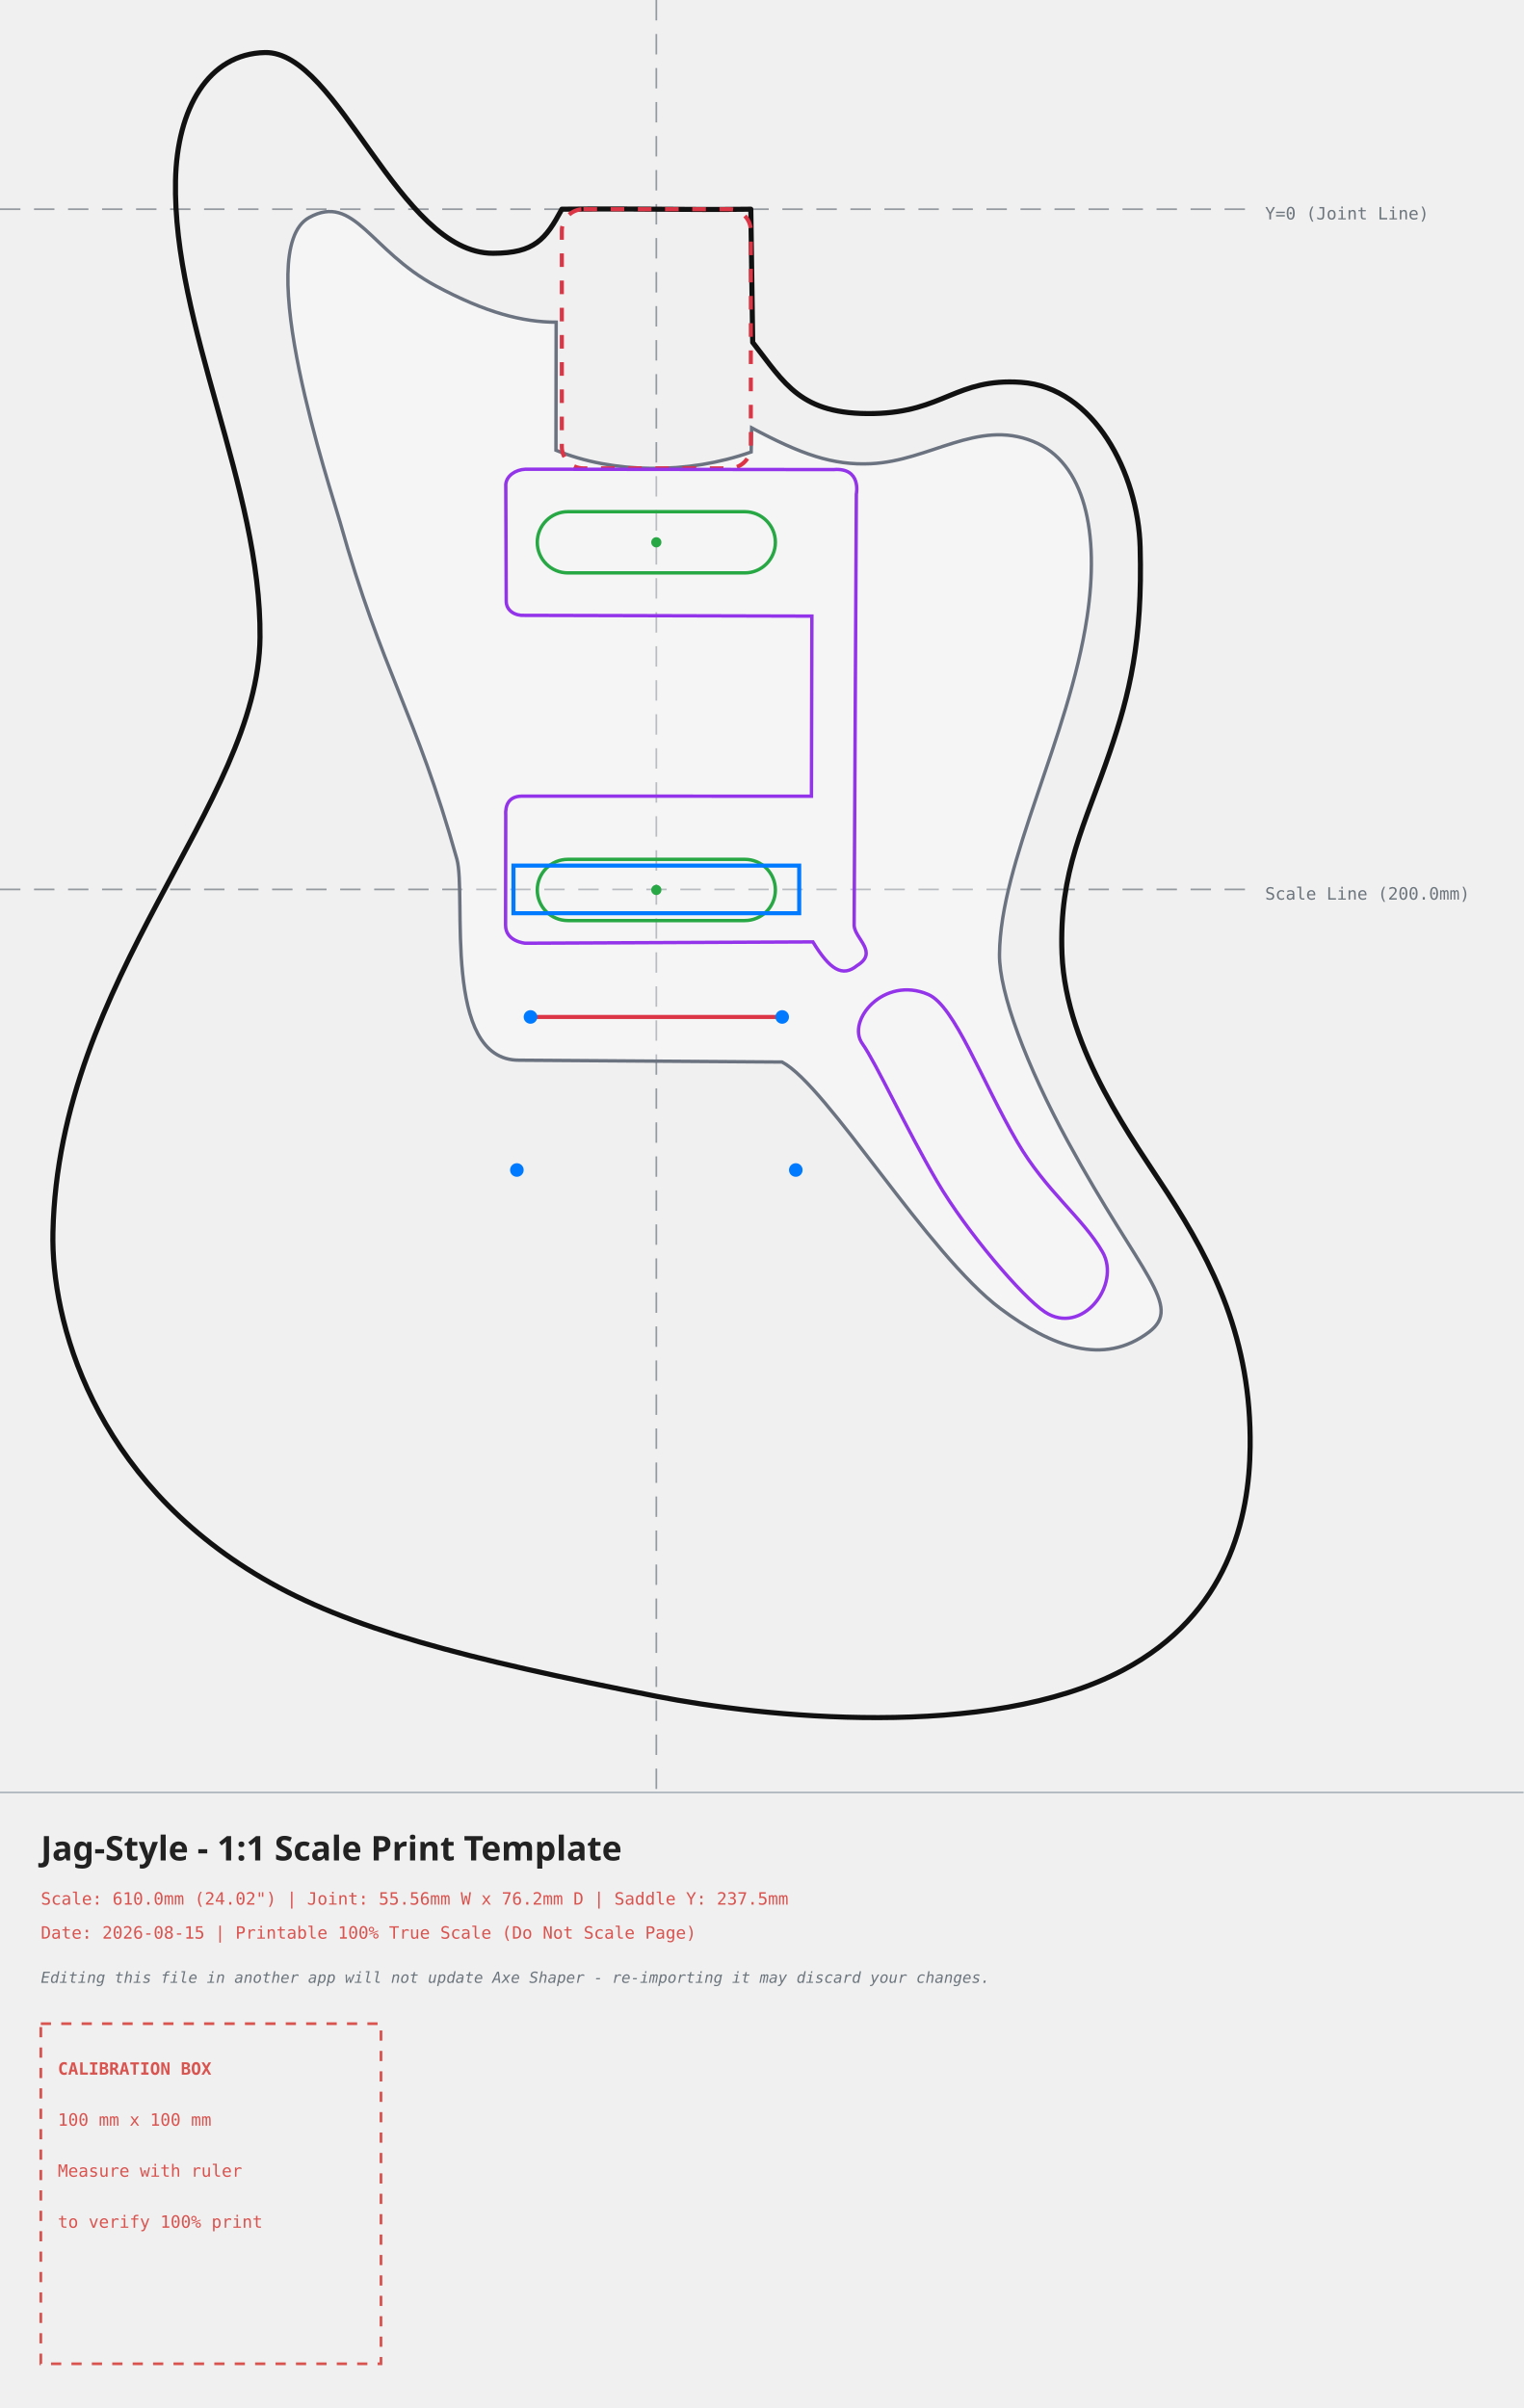
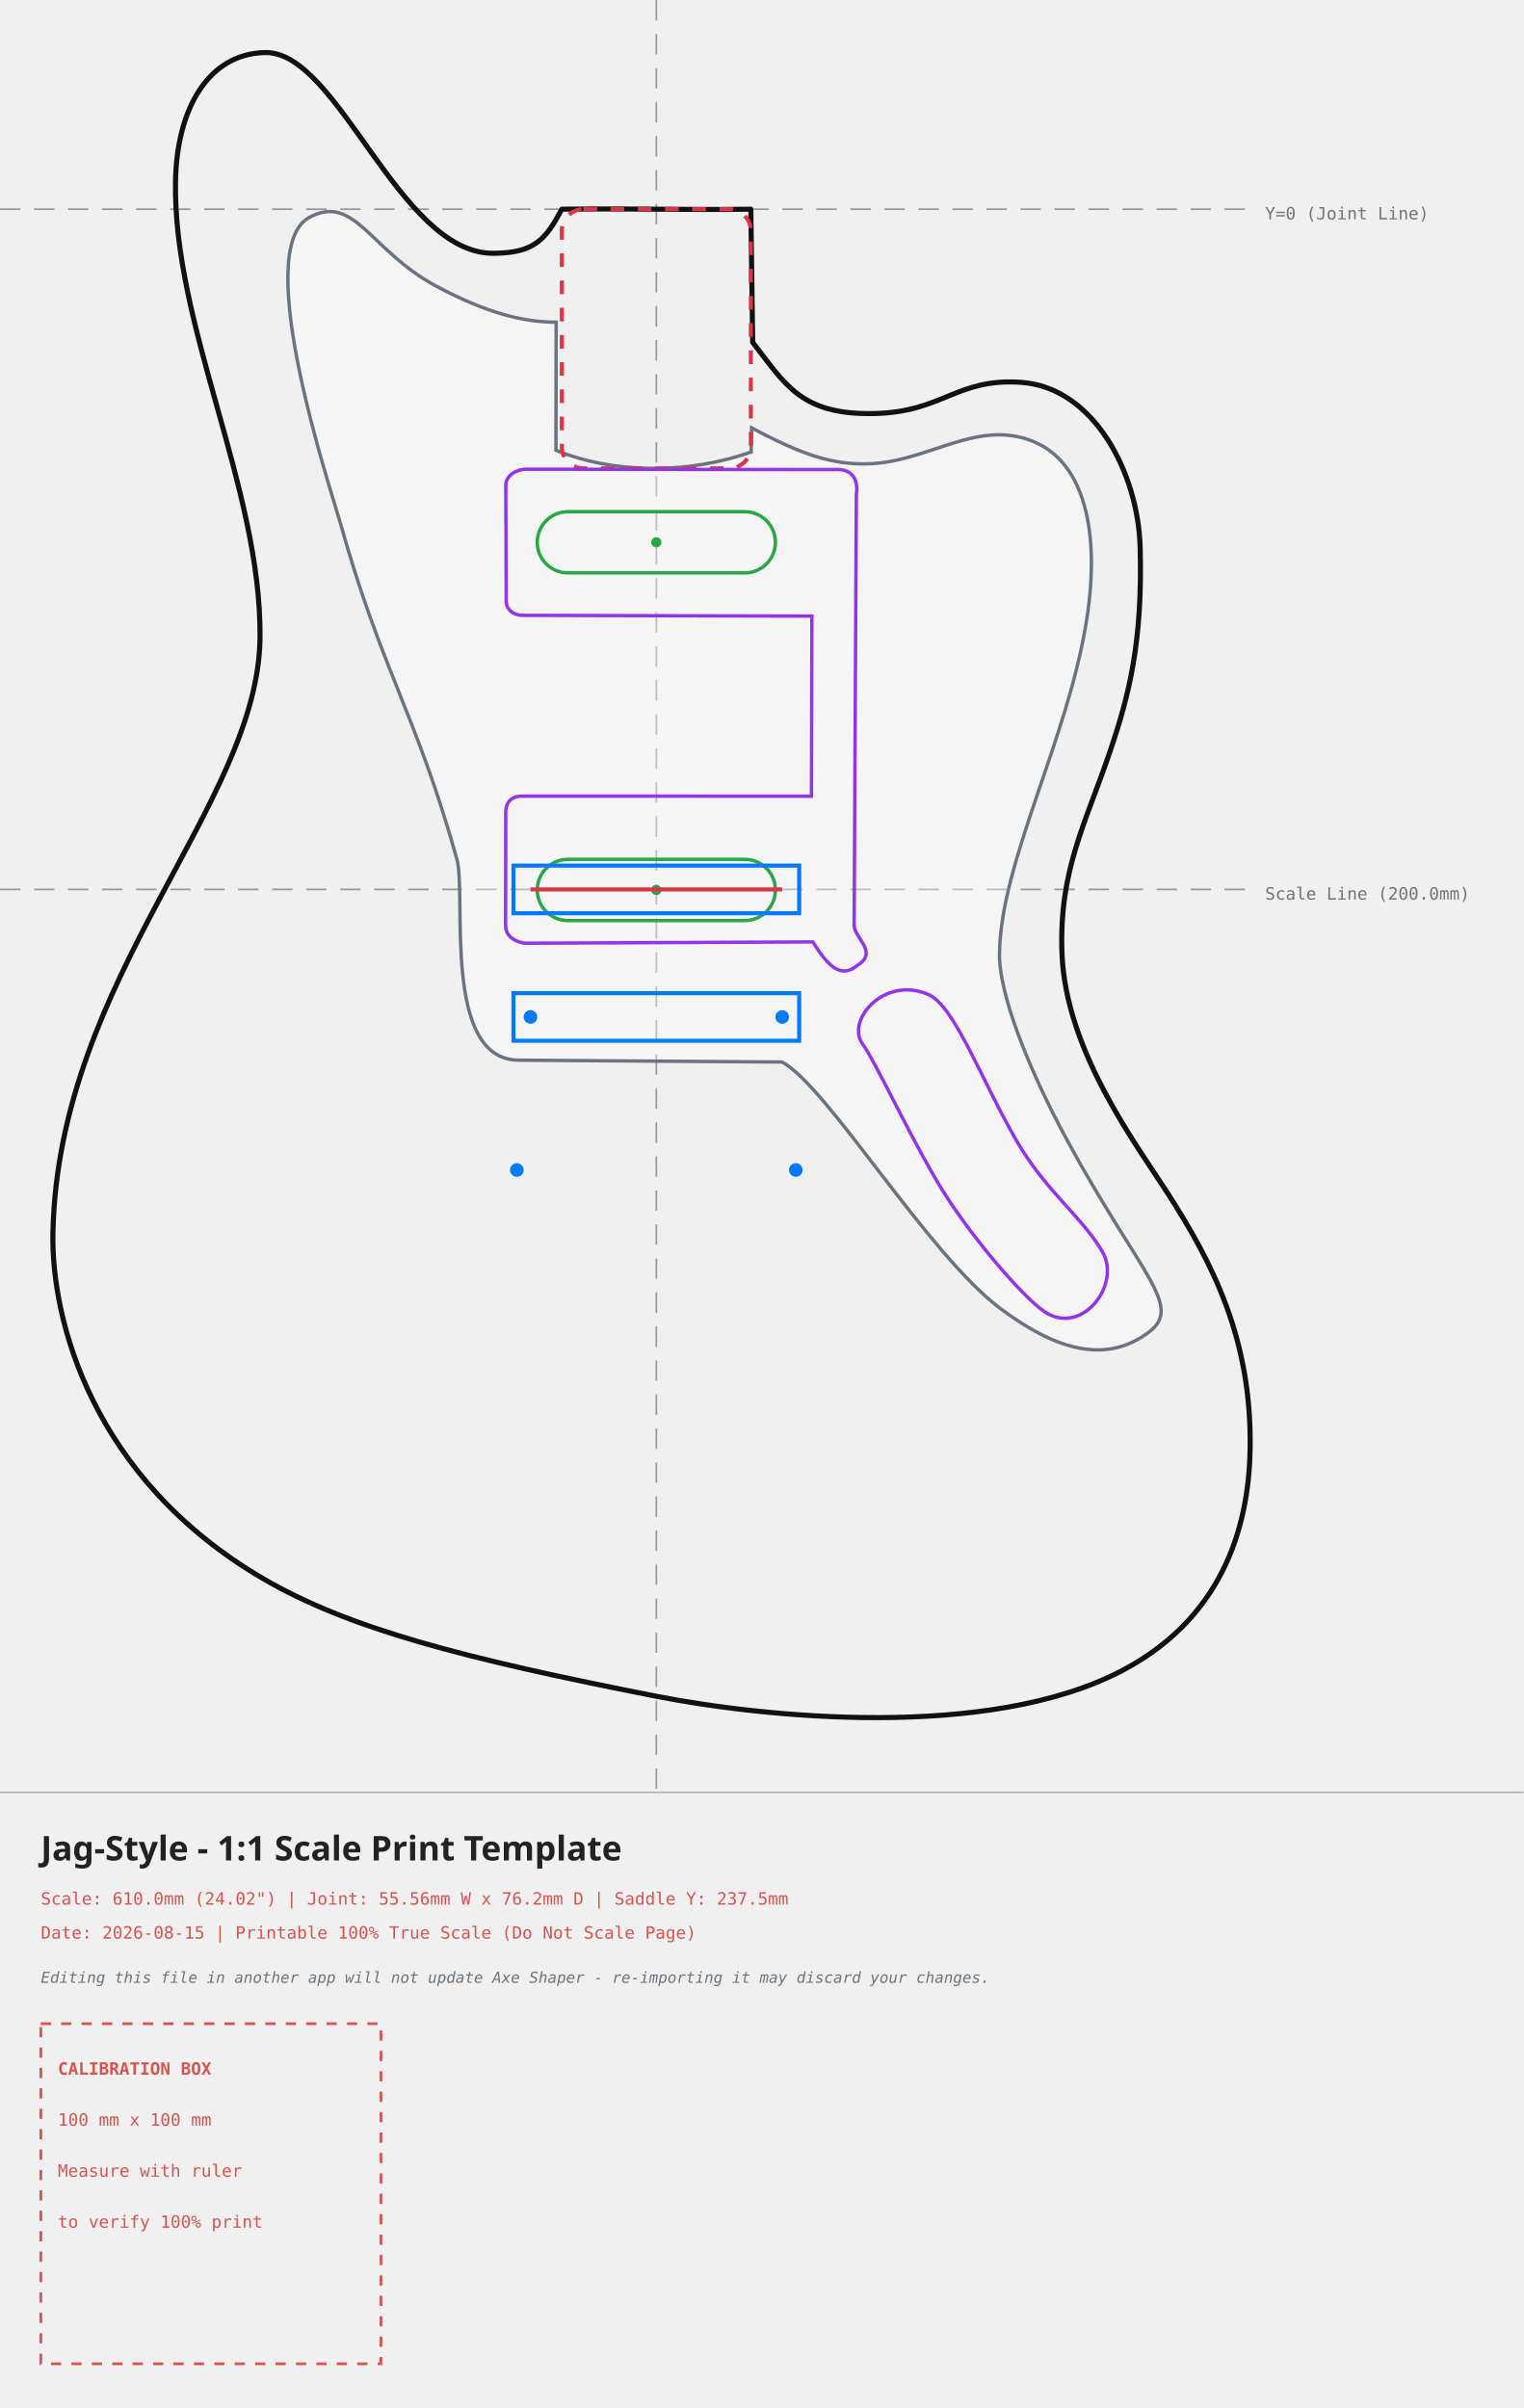
<svg xmlns="http://www.w3.org/2000/svg" width="447.91mm" height="708.01mm" viewBox="-192.95 -61.51 447.91 708.01">
  <style>
    .body-line { fill: none; stroke: #111111; stroke-width: 1.5; stroke-linecap: round; stroke-linejoin: round; }
    .neck-pocket { fill: none; stroke: #dc3545; stroke-width: 1.2; stroke-dasharray: 4,4; }
    .pickup-rout { fill: none; stroke: #28a745; stroke-width: 1.0; }
    .bridge-rout { fill: none; stroke: #007bff; stroke-width: 1.2; }
    .back-route { fill: none; stroke: #9333ea; stroke-width: 1.0; stroke-dasharray: 3,3; }
    .front-route { fill: none; stroke: #9333ea; stroke-width: 1.0; }
    .pickguard { fill: #ffffff; fill-opacity: 0.35; stroke: #6b7280; stroke-width: 1.0; }
    .center-axis { fill: none; stroke: #6c757d; stroke-width: 0.5; stroke-dasharray: 6,4; opacity: 0.7; }
    .calibration-box { fill: none; stroke: #d9534f; stroke-width: 0.8; stroke-dasharray: 3,3; }
    .band-rule { fill: none; stroke: #adb5bd; stroke-width: 0.5; }
    .text-label { font-family: monospace, sans-serif; font-size: 5px; fill: #d9534f; }
    .disclaimer-label { font-family: monospace, sans-serif; font-size: 4.5px; font-style: italic; fill: #6c757d; }
    .axis-label { font-family: monospace, sans-serif; font-size: 5px; fill: #6c757d; }
    .title-label { font-family: sans-serif; font-size: 10px; font-weight: bold; fill: #222222; }
  </style>
  <g>
    <line x1="0" y1="-61.51" x2="0" y2="465.50" class="center-axis" />
    <line x1="-192.95" y1="0" x2="174.96" y2="0" class="center-axis" />
    <text x="178.96" y="3" class="axis-label">Y=0 (Joint Line)</text>
    <line x1="-192.95" y1="200.00" x2="174.96" y2="200.00" class="center-axis" stroke="#007bff" />
    <text x="178.96" y="203.00" class="axis-label" fill="#007bff">Scale Line (200.0mm)</text>
    <path d="M -27.78 0.00 C -32.53 8.85, -35.77 12.93, -47.98 12.96 C -75.74 13.01, -93.44 -46.51, -115.04 -46.06 C -131.68 -45.72, -140.94 -29.59, -141.35 -8.38 C -142.20 34.23, -116.13 81.86, -116.51 125.87 C -116.93 175.07, -175.76 225.71, -177.39 300.85 C -177.95 326.50, -165.92 373.15, -115.76 402.55 C -90.55 417.33, -56.43 426.17, 0.04 437.24 C 30.77 443.26, 97.55 450.50, 137.18 429.55 C 168.35 413.07, 174.32 384.44, 174.57 363.96 C 174.96 332.20, 163.62 310.01, 150.36 289.39 C 140.88 274.66, 120.39 247.40, 119.26 218.98 C 118.30 194.54, 126.09 180.91, 133.37 159.45 C 139.01 142.81, 143.00 127.20, 142.23 99.33 C 141.64 77.71, 128.74 52.37, 107.19 50.90 C 88.17 49.61, 84.37 59.65, 63.97 60.08 C 42.32 60.53, 37.77 51.22, 28.33 39.15 C 28.33 39.15, 27.78 0.00, 27.78 0.00 C 6.63 0.26, -2.31 -0.24, -27.78 0.00 Z" class="body-line" />
    <path d="M -102.08 2.46 C -88.79 -4.85, -84.14 12.19, -64.82 22.56 C -50.21 30.40, -39.29 33.23, -29.45 33.22 C -29.45 33.22, -29.51 70.87, -29.51 70.87 C -12.74 77.78, 9.26 78.01, 27.88 71.38 C 27.88 71.38, 28.02 64.29, 28.02 64.29 C 42.66 72.13, 51.96 75.35, 63.05 74.83 C 80.36 74.03, 94.40 61.68, 110.70 68.25 C 126.07 74.45, 130.37 95.19, 126.63 119.94 C 121.23 155.73, 101.11 191.73, 100.88 219.12 C 100.78 230.40, 108.84 251.85, 120.96 274.10 C 142.47 313.58, 154.99 322.48, 144.80 330.17 C 131.39 340.30, 116.13 334.42, 101.21 323.28 C 79.77 307.27, 50.19 257.73, 36.96 250.75 C 36.96 250.75, -40.35 250.21, -40.35 250.21 C -63.19 250.30, -55.71 201.55, -58.64 191.06 C -70.74 147.88, -80.57 136.33, -93.00 91.92 C -95.52 82.90, -119.37 11.97, -102.08 2.46 Z" class="pickguard" style="fill:#ffffff" />
    <rect x="-27.78" y="0" width="55.56" height="76.2" rx="6.35" ry="6.35" class="neck-pocket" />
    <g transform="translate(0, 97.93855) rotate(0)">
      <rect x="-35.00" y="-9.00" width="70" height="18" rx="9" ry="9" class="pickup-rout" />
      <circle cx="0" cy="0" r="1.5" fill="#28a745" />
    </g>
    <g transform="translate(0, 200.1589) rotate(0)">
      <rect x="-35.00" y="-9.00" width="70" height="18" rx="9" ry="9" class="pickup-rout" />
      <circle cx="0" cy="0" r="1.5" fill="#28a745" />
    </g>
    <path d="M -38.50 76.45 C -38.50 76.45, 52.05 76.56, 52.05 76.56 C 60.43 75.87, 58.80 83.76, 58.80 83.76 C 58.80 83.76, 58.15 210.67, 58.15 210.67 C 58.44 214.58, 65.38 218.49, 59.02 222.39 C 54.72 225.92, 51.02 223.61, 46.03 215.43 C 46.03 215.43, -38.53 215.82, -38.53 215.82 C -38.53 215.82, -44.35 215.35, -44.32 210.51 C -44.32 210.51, -44.27 178.34, -44.27 178.34 C -44.49 175.13, -43.31 172.64, -39.65 172.58 C -39.65 172.58, 45.60 172.59, 45.60 172.59 C 45.60 172.59, 45.73 119.64, 45.73 119.64 C 45.73 119.64, -38.78 119.42, -38.78 119.42 C -41.50 119.59, -44.19 118.07, -44.13 115.12 C -44.13 115.12, -44.26 80.88, -44.26 80.88 C -44.03 78.39, -41.46 76.60, -38.50 76.45 Z" class="front-route" />
    <path d="M 79.93 230.88 C 87.73 234.24, 95.60 256.24, 106.15 274.33 C 114.52 288.70, 125.45 296.62, 131.18 306.62 C 136.70 316.27, 125.12 331.41, 114.23 324.24 C 107.66 319.91, 91.18 300.60, 82.59 285.95 C 73.25 270.01, 64.69 251.15, 60.56 245.34 C 55.77 238.58, 66.88 225.27, 79.93 230.88 Z" class="front-route" />
-     <g transform="translate(0, 237.50)">
-       <rect x="-42.00" y="-44.50" width="84" height="14" class="bridge-rout" />
-       <line x1="-37.00" y1="0" x2="37.00" y2="0" stroke="#dc3545" stroke-width="1.2" />
-       <circle cx="-37" cy="0" r="2" fill="#007bff" />
-       <circle cx="37" cy="0" r="2" fill="#007bff" />
-       <circle cx="-41" cy="45" r="2" fill="#007bff" />
-       <circle cx="41" cy="45" r="2" fill="#007bff" />
+     <g id="bridge-hardware">
+       <rect x="-42.00" y="193.00" width="84" height="14" class="bridge-rout" />
+       <rect x="-42.00" y="230.50" width="84" height="14" class="bridge-rout" />
+       <line x1="-37.00" y1="200.00" x2="37.00" y2="200.00" stroke="#dc3545" stroke-width="1.2" />
+       <g transform="translate(0, 237.50)">
+         <circle cx="-37" cy="0" r="2" fill="#007bff" />
+         <circle cx="37" cy="0" r="2" fill="#007bff" />
+         <circle cx="-41" cy="45" r="2" fill="#007bff" />
+         <circle cx="41" cy="45" r="2" fill="#007bff" />
+       </g>
    </g>
  </g>
  <g>
    <line x1="-192.95" y1="465.50" x2="254.96" y2="465.50" class="band-rule" />
    <text x="-180.95" y="485.50" class="title-label">Jag-Style - 1:1 Scale Print Template</text>
    <text x="-180.95" y="498.50" class="text-label">Scale: 610.0mm (24.02") | Joint: 55.56mm W x 76.2mm D | Saddle Y: 237.5mm</text>
    <text x="-180.95" y="508.50" class="text-label">Date: 2026-08-15 | Printable 100% True Scale (Do Not Scale Page)</text>
    <text x="-180.95" y="521.50" class="disclaimer-label">Editing this file in another app will not update Axe Shaper - re-importing it may discard your changes.</text>
    <g transform="translate(-180.95, 533.50)">
      <rect x="0" y="0" width="100" height="100" class="calibration-box" />
      <text x="5" y="15" class="text-label" font-weight="bold">CALIBRATION BOX</text>
      <text x="5" y="30" class="text-label">100 mm x 100 mm</text>
      <text x="5" y="45" class="text-label">Measure with ruler</text>
      <text x="5" y="60" class="text-label">to verify 100% print</text>
    </g>
  </g>
</svg>
